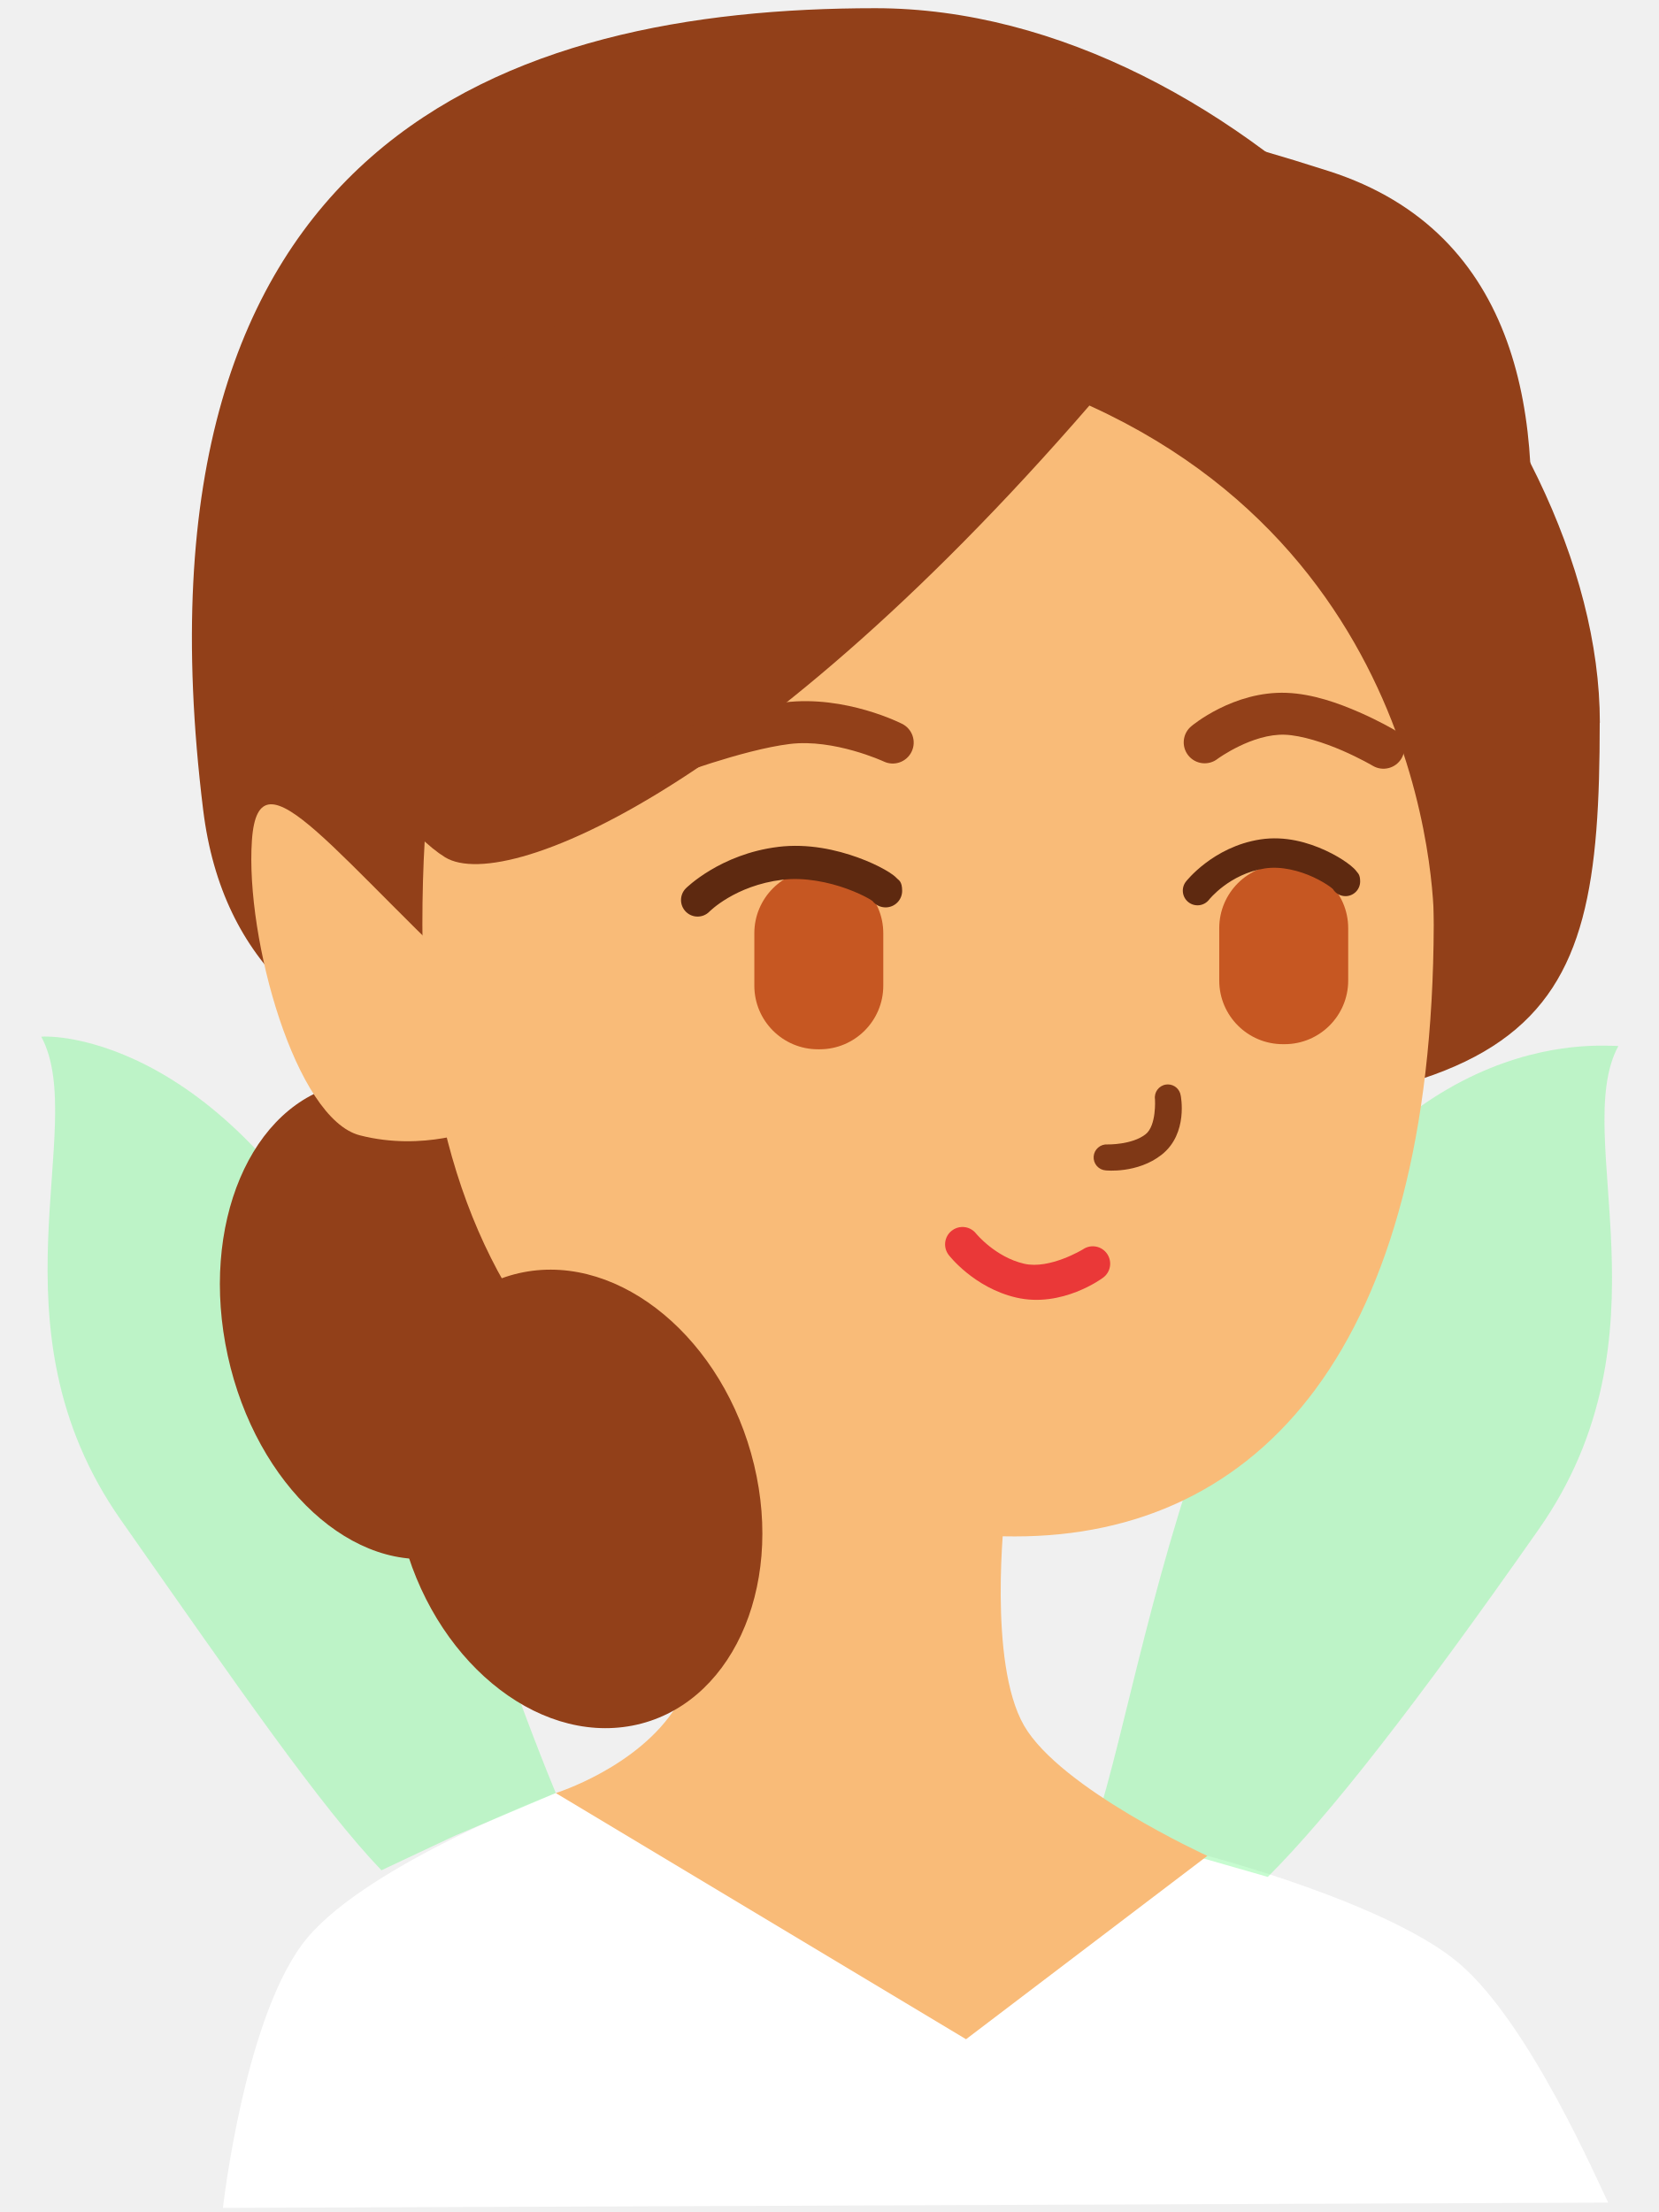
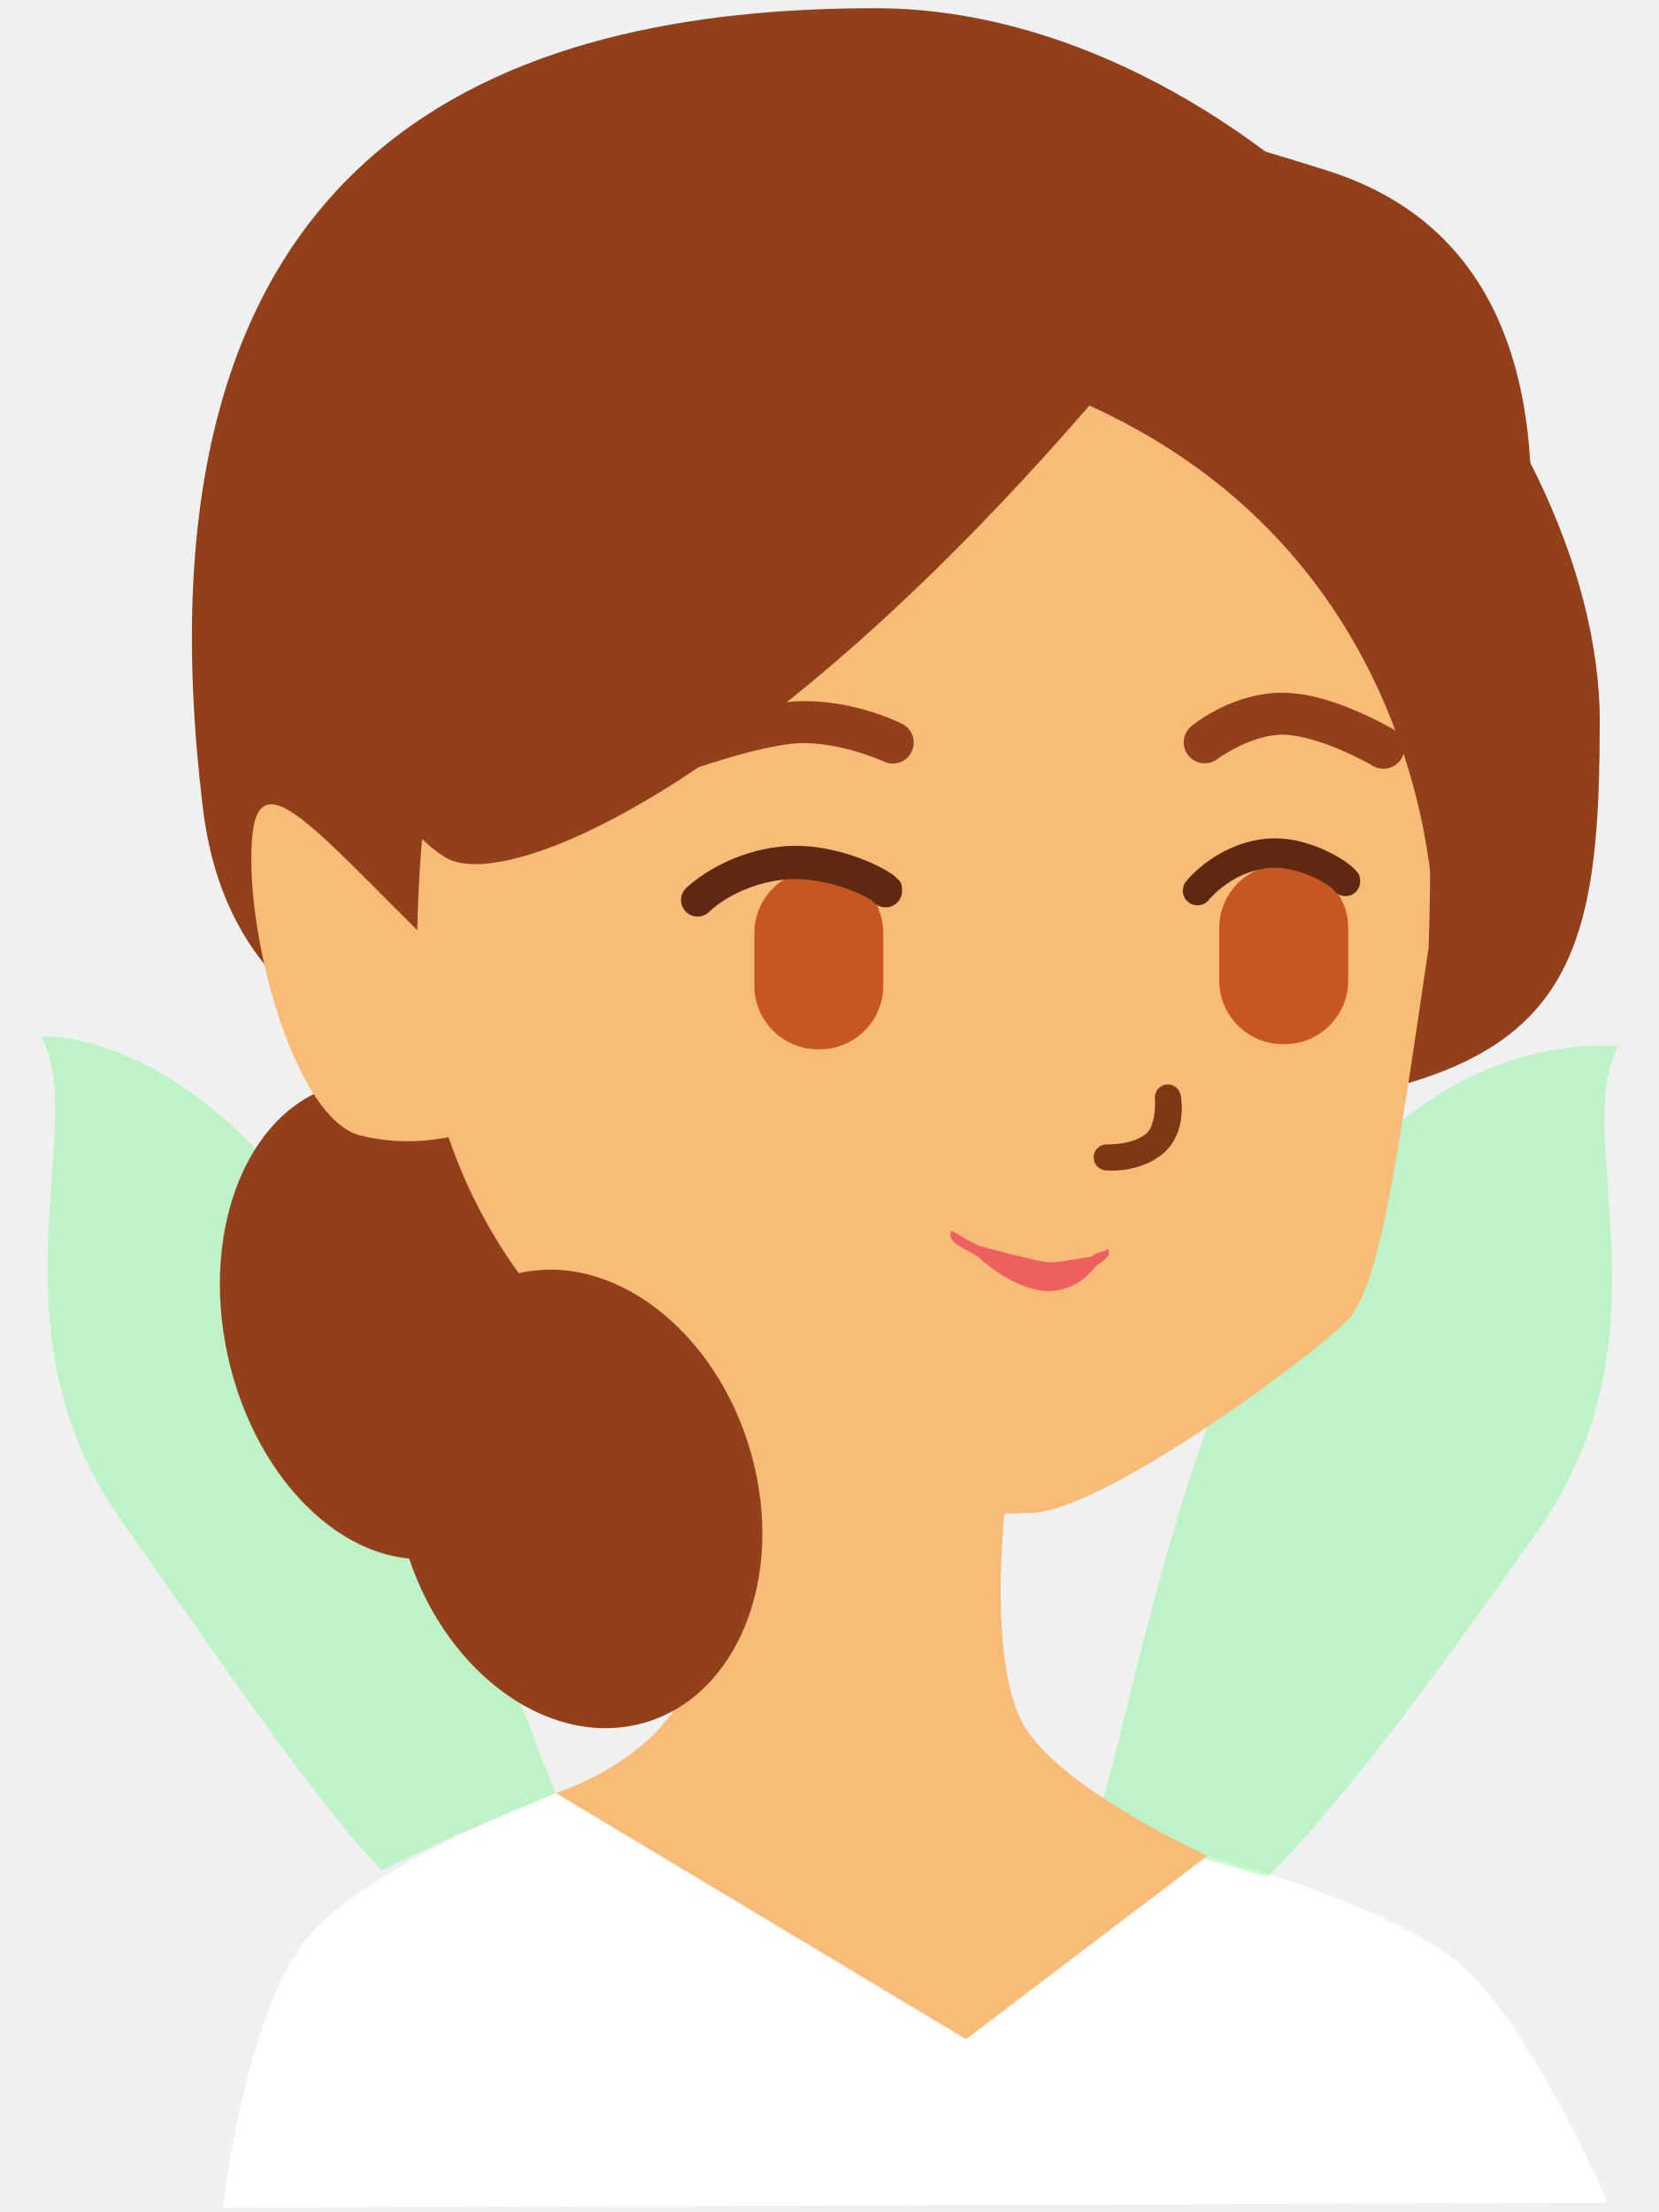
- <svg xmlns="http://www.w3.org/2000/svg" width="600" height="800" version="1.1" viewBox="0 0 158.75 211.67">
-   <path d="m153.89 210.77c-1.016-2.031-7.496-17.083-14.221-22.855s-24.136-10.329-24.136-10.329l-62.348-6.011s-17.711 6.7-23.728 13.801-8.126 25.902-8.126 25.902" fill="#fff" />
-   <g fill="none" stroke-linecap="round" stroke-linejoin="round">
-     <circle r="0" stroke="#c53822" stroke-width="2.257" style="paint-order:stroke markers fill" />
-     <circle r="0" stroke="#924019" stroke-width="1.288" style="paint-order:stroke markers fill" />
-     <circle transform="scale(1,-1)" r="0" stroke="#924019" stroke-width="3.595" style="paint-order:stroke markers fill" />
-     <circle transform="scale(1,-1)" r="0" stroke="#924019" stroke-width="3.595" style="paint-order:stroke markers fill" />
-     <circle transform="scale(1,-1)" r="0" stroke="#4d4320" stroke-width="4.378" style="paint-order:stroke markers fill" />
-     <circle transform="scale(1,-1)" r="0" stroke="#4d4320" stroke-width="3.52" style="paint-order:stroke markers fill" />
+ <svg xmlns="http://www.w3.org/2000/svg" width="600" height="800" version="1.1" viewBox="0 0 158.75 211.67" id="svg3999">
+   <defs id="defs4003" />
+   <path d="m153.89 210.77c-1.016-2.031-7.496-17.083-14.221-22.855s-24.136-10.329-24.136-10.329l-62.348-6.011s-17.711 6.7-23.728 13.801-8.126 25.902-8.126 25.902" fill="#fff" id="path3941" />
+   <g fill="none" stroke-linecap="round" stroke-linejoin="round" id="g3955">
+     <circle r="0" stroke="#c53822" stroke-width="2.257" style="paint-order:stroke markers fill" id="circle3943" />
+     <circle r="0" stroke="#924019" stroke-width="1.288" style="paint-order:stroke markers fill" id="circle3945" />
+     <circle transform="scale(1,-1)" r="0" stroke="#924019" stroke-width="3.595" style="paint-order:stroke markers fill" id="circle3947" />
+     <circle transform="scale(1,-1)" r="0" stroke="#924019" stroke-width="3.595" style="paint-order:stroke markers fill" id="circle3949" />
+     <circle transform="scale(1,-1)" r="0" stroke="#4d4320" stroke-width="4.378" style="paint-order:stroke markers fill" id="circle3951" />
+     <circle transform="scale(1,-1)" r="0" stroke="#4d4320" stroke-width="3.52" style="paint-order:stroke markers fill" id="circle3953" />
  </g>
-   <path d="m4.341 99.184c-0.256 4e-3 -0.391 0.022-0.391 0.022 4.625 8.586-5.415 27.666 7.623 46.255 11.197 15.971 19.104 27.434 24.925 33.509l6.978-3.285 9.708-4.108c-3.696-8.876-7.88-21.504-14.075-37.196-13.36-33.81-32.293-35.224-34.764-35.189z" fill="#78f991" fill-opacity=".418" stroke-width=".17" />
-   <path d="m154.47 100.08c-2.479-0.033-23.945-1.671-37.303 32.142-6.731 17.038-9.446 33.506-12.365 42.443l3.846 1.304 12.667 3.636c5.919-5.915 14.073-16.346 25.92-33.251 13.038-18.589 2.998-37.668 7.623-46.255 0 0-0.135-0.019-0.391-0.022z" fill="#78f991" fill-opacity=".418" stroke-width=".17" />
-   <g transform="matrix(1.2218 0 0 1.2218 -43.753 -57.898)">
-     <ellipse transform="matrix(.9779 -.209 .214 .9768 0 0)" cx="32.9" cy="161.4" rx="13.36" ry="18.94" fill="#924019" style="paint-order:stroke markers fill" />
-     <path d="m161.1 104c0 24.65-4.138 31.4-49.49 31.03-28.62-0.238-56.88 0.244-59.89-24.22-6.481-52.62 24.01-62.78 52.64-62.78 28.62 0 56.75 31.32 56.75 55.97z" fill="#924019" style="paint-order:stroke markers fill" />
-     <path d="m148.1 119.8c-0.092 33.03-13.58 47.92-32.8 47.92-26.79 0-46.41-14.09-46.41-47.92 1e-6 -37.04 15.85-47.3 47.17-47.17 21.51 0.091 32.16 6.116 32.05 47.17z" fill="#f9bb78" style="paint-order:stroke markers fill" />
+   <path d="m4.341 99.184c-0.256 4e-3 -0.391 0.022-0.391 0.022 4.625 8.586-5.415 27.666 7.623 46.255 11.197 15.971 19.104 27.434 24.925 33.509l6.978-3.285 9.708-4.108c-3.696-8.876-7.88-21.504-14.075-37.196-13.36-33.81-32.293-35.224-34.764-35.189z" fill="#78f991" fill-opacity=".418" stroke-width=".17" id="path3957" />
+   <path d="m154.47 100.08c-2.479-0.033-23.945-1.671-37.303 32.142-6.731 17.038-9.446 33.506-12.365 42.443l3.846 1.304 12.667 3.636c5.919-5.915 14.073-16.346 25.92-33.251 13.038-18.589 2.998-37.668 7.623-46.255 0 0-0.135-0.019-0.391-0.022z" fill="#78f991" fill-opacity=".418" stroke-width=".17" id="path3959" />
+   <ellipse transform="matrix(0.977915,-0.2090032,0.214007,0.9768321,0,0)" cx="9.847" cy="131.427" rx="16.323" ry="23.14" fill="#924019" style="stroke-width:1.222;paint-order:stroke markers fill" id="ellipse3961" />
+   <path d="m 153.079,69.169 c 0,30.117 -5.056,38.365 -60.467,37.912 C 57.644,106.79 23.116,107.38 19.438,77.49 11.52,13.199 48.774,0.785 83.754,0.785 c 34.968,0 69.337,38.267 69.337,68.384 z" fill="#924019" style="stroke-width:1.222;paint-order:stroke markers fill" id="path3963" />
+   <path d="m 136.687,90.806 c -3.272,22.317 -4.702,31.306 -7.33,35.043 -1.762,2.505 -23.254,18.551 -30.475,18.913 -24.771,1.24 -60.24,-15.728 -58.923,-57.04 1.442,-45.232 21.197,-57.144 59.438,-55.766 26.264,0.949 39.034,8.721 37.302,58.85 z" fill="#f9bb78" style="stroke-width:1.222;paint-order:stroke markers fill" id="path861-6" />
+   <g stroke-width="1.222" id="g3981">
+     <rect x="72.182" y="83.218" width="12.34" height="17.19" ry="6.091" fill="#c65722" style="paint-order:stroke markers fill" id="rect3969" />
+     <path d="m99.318 36.802c38.572 13.977 37.9 51.694 37.9 51.694s26.549-60.344-10.025-72.11c-36.568-11.756-38.804-3.8-38.804-3.8z" fill="#924019" id="path3971" />
+     <rect x="116.67" y="82.729" width="12.34" height="17.19" ry="6.091" fill="#c65722" style="paint-order:stroke markers fill" id="rect3973" />
+     <path d="m109.09 33.076c-34.124 41.345-60.49 52.647-66.502 48.957-6.004-3.695-19.854-23.092-8.775-35.554 11.083-12.474 29.53-22.456 44.339-24.937 14.808-2.478 30.936 11.545 30.936 11.545z" fill="#924019" id="path3975" />
+     <path d="m47.685 96.413c-15.504-14.112-22.933-25.401-23.58-15.993-0.646 9.408 4.198 26.659 10.335 28.223 6.137 1.568 11.304-0.627 11.304-0.627" fill="#f9bb78" id="path3977" />
+     <path d="m96.141 144.8s-1.636 14.258 1.847 20.318c3.483 6.06 17.545 12.474 17.545 12.474l-23.092 17.545-39.256-23.556s7.887-2.461 11.545-8.313 4.618-26.781 4.618-26.781z" fill="#f9bb78" id="path3979" />
  </g>
-   <g stroke-width="1.222">
-     <rect x="72.182" y="83.218" width="12.34" height="17.19" ry="6.091" fill="#c65722" style="paint-order:stroke markers fill" />
-     <path d="m99.318 36.802c38.572 13.977 37.9 51.694 37.9 51.694s26.549-60.344-10.025-72.11c-36.568-11.756-38.804-3.8-38.804-3.8z" fill="#924019" />
-     <rect x="116.67" y="82.729" width="12.34" height="17.19" ry="6.091" fill="#c65722" style="paint-order:stroke markers fill" />
-     <path d="m109.09 33.076c-34.124 41.345-60.49 52.647-66.502 48.957-6.004-3.695-19.854-23.092-8.775-35.554 11.083-12.474 29.53-22.456 44.339-24.937 14.808-2.478 30.936 11.545 30.936 11.545z" fill="#924019" />
-     <path d="m47.685 96.413c-15.504-14.112-22.933-25.401-23.58-15.993-0.646 9.408 4.198 26.659 10.335 28.223 6.137 1.568 11.304-0.627 11.304-0.627" fill="#f9bb78" />
-     <path d="m96.141 144.8s-1.636 14.258 1.847 20.318c3.483 6.06 17.545 12.474 17.545 12.474l-23.092 17.545-39.256-23.556s7.887-2.461 11.545-8.313 4.618-26.781 4.618-26.781z" fill="#f9bb78" />
-   </g>
-   <ellipse transform="matrix(.98163 -.19081 .2342 .97219 0 0)" cx="20.194" cy="151.5" rx="17.166" ry="22.31" fill="#924019" stroke-width="1.222" style="paint-order:stroke markers fill" />
-   <g shape-rendering="auto">
-     <path d="m74.457 81.042c-5.555 0.68-8.832 3.968-8.832 3.968a1.584 1.584 0 0 0 0.012 2.241 1.584 1.584 0 0 0 2.241-0.012s2.452-2.5 6.963-3.052c2.158-0.264 4.469 0.232 6.2 0.861 0.865 0.315 1.589 0.659 2.052 0.921 0.201 0.113 0.323 0.199 0.399 0.253a1.584 1.584 0 0 0 0.002 0.002 1.584 1.584 0 0 0 1.248 0.606 1.584 1.584 0 0 0 1.585-1.585c0-0.916-0.34-1.021-0.48-1.172-0.139-0.151-0.25-0.24-0.37-0.332-0.239-0.183-0.504-0.348-0.826-0.53-0.643-0.363-1.499-0.769-2.527-1.143-2.057-0.748-4.792-1.38-7.667-1.028z" color="#000000" color-rendering="auto" dominant-baseline="auto" fill="#5e2910" image-rendering="auto" solid-color="#000000" stop-color="#000000" style="font-feature-settings:normal;font-variant-alternates:normal;font-variant-caps:normal;font-variant-east-asian:normal;font-variant-ligatures:normal;font-variant-numeric:normal;font-variant-position:normal;font-variation-settings:normal;inline-size:0;isolation:auto;mix-blend-mode:normal;shape-margin:0;shape-padding:0;text-decoration-color:#000000;text-decoration-line:none;text-decoration-style:solid;text-indent:0;text-orientation:mixed;text-transform:none;white-space:normal" />
-     <path d="m120.59 80.328c-4.542 0.706-7.109 4.035-7.109 4.035a1.405 1.405 0 0 0 0.243 1.971 1.405 1.405 0 0 0 1.974-0.246s1.943-2.459 5.324-2.985c1.582-0.246 3.328 0.221 4.653 0.833 0.662 0.306 1.217 0.644 1.57 0.897 0.154 0.11 0.246 0.191 0.301 0.241a1.405 1.405 0 0 0 1.203 0.68 1.405 1.405 0 0 0 1.405-1.405c0-0.647-0.211-0.782-0.315-0.926-0.104-0.144-0.193-0.236-0.289-0.329-0.192-0.186-0.407-0.356-0.666-0.542-0.517-0.371-1.205-0.784-2.033-1.167-1.656-0.765-3.882-1.427-6.262-1.057z" color="#000000" color-rendering="auto" dominant-baseline="auto" fill="#5e2910" image-rendering="auto" solid-color="#000000" stop-color="#000000" style="font-feature-settings:normal;font-variant-alternates:normal;font-variant-caps:normal;font-variant-east-asian:normal;font-variant-ligatures:normal;font-variant-numeric:normal;font-variant-position:normal;font-variation-settings:normal;inline-size:0;isolation:auto;mix-blend-mode:normal;shape-margin:0;shape-padding:0;text-decoration-color:#000000;text-decoration-line:none;text-decoration-style:solid;text-indent:0;text-orientation:mixed;text-transform:none;white-space:normal" />
-     <path d="m75.091 67.211c-5.52 0.676-12.569 3.477-12.569 3.477a2.005 2.005 0 0 0-1.143 2.594 2.005 2.005 0 0 0 2.594 1.143s7.059-2.677 11.605-3.233c4.23-0.518 8.968 1.668 8.968 1.668a2.005 2.005 0 0 0 2.682-0.921 2.005 2.005 0 0 0-0.921-2.682s-5.38-2.759-11.216-2.045z" color="#000000" color-rendering="auto" dominant-baseline="auto" fill="#924019" image-rendering="auto" solid-color="#000000" stop-color="#000000" style="font-feature-settings:normal;font-variant-alternates:normal;font-variant-caps:normal;font-variant-east-asian:normal;font-variant-ligatures:normal;font-variant-numeric:normal;font-variant-position:normal;font-variation-settings:normal;inline-size:0;isolation:auto;mix-blend-mode:normal;shape-margin:0;shape-padding:0;text-decoration-color:#000000;text-decoration-line:none;text-decoration-style:solid;text-indent:0;text-orientation:mixed;text-transform:none;white-space:normal" />
-     <path d="m123.12 66.299c-5.1-0.198-9.089 3.167-9.089 3.167a2.005 2.005 0 0 0-0.327 2.816 2.005 2.005 0 0 0 2.818 0.325s3.31-2.422 6.443-2.3c1.59 0.062 3.786 0.777 5.491 1.52 1.705 0.743 2.906 1.453 2.906 1.453a2.005 2.005 0 0 0 2.747-0.702 2.005 2.005 0 0 0-0.704-2.747s-1.412-0.836-3.348-1.68c-1.936-0.844-4.41-1.754-6.937-1.852z" color="#000000" color-rendering="auto" dominant-baseline="auto" fill="#924019" image-rendering="auto" solid-color="#000000" stop-color="#000000" style="font-feature-settings:normal;font-variant-alternates:normal;font-variant-caps:normal;font-variant-east-asian:normal;font-variant-ligatures:normal;font-variant-numeric:normal;font-variant-position:normal;font-variation-settings:normal;inline-size:0;isolation:auto;mix-blend-mode:normal;shape-margin:0;shape-padding:0;text-decoration-color:#000000;text-decoration-line:none;text-decoration-style:solid;text-indent:0;text-orientation:mixed;text-transform:none;white-space:normal" />
-     <path d="m111.76 103.77a1.245 1.245 0 0 0-0.191 0.014 1.245 1.245 0 0 0-1.048 1.415s0.159 2.505-0.897 3.338c-1.302 1.028-3.639 0.976-3.639 0.976a1.245 1.245 0 0 0-1.332 1.153 1.245 1.245 0 0 0 1.155 1.332s3.033 0.33 5.357-1.506c2.571-2.031 1.818-5.66 1.818-5.66a1.245 1.245 0 0 0-1.224-1.062z" color="#000000" color-rendering="auto" dominant-baseline="auto" fill="#7f3816" image-rendering="auto" solid-color="#000000" stop-color="#000000" style="font-feature-settings:normal;font-variant-alternates:normal;font-variant-caps:normal;font-variant-east-asian:normal;font-variant-ligatures:normal;font-variant-numeric:normal;font-variant-position:normal;font-variation-settings:normal;inline-size:0;isolation:auto;mix-blend-mode:normal;shape-margin:0;shape-padding:0;text-decoration-color:#000000;text-decoration-line:none;text-decoration-style:solid;text-indent:0;text-orientation:mixed;text-transform:none;white-space:normal" />
-     <path d="m92.048 117.41a1.663 1.663 0 0 0-0.974 0.356 1.663 1.663 0 0 0-0.284 2.334s2.378 3.117 6.452 4.066c4.391 1.023 8.268-1.871 8.268-1.871a1.663 1.663 0 0 0 0.432-2.312 1.663 1.663 0 0 0-2.312-0.432s-3.185 1.947-5.634 1.377c-2.765-0.644-4.589-2.88-4.589-2.88a1.663 1.663 0 0 0-1.36-0.637z" color="#000000" color-rendering="auto" dominant-baseline="auto" fill="#ea3838" image-rendering="auto" solid-color="#000000" stop-color="#000000" style="font-feature-settings:normal;font-variant-alternates:normal;font-variant-caps:normal;font-variant-east-asian:normal;font-variant-ligatures:normal;font-variant-numeric:normal;font-variant-position:normal;font-variation-settings:normal;inline-size:0;isolation:auto;mix-blend-mode:normal;shape-margin:0;shape-padding:0;text-decoration-color:#000000;text-decoration-line:none;text-decoration-style:solid;text-indent:0;text-orientation:mixed;text-transform:none;white-space:normal" />
-   </g>
+   <ellipse transform="matrix(.98163 -.19081 .2342 .97219 0 0)" cx="20.194" cy="151.5" rx="17.166" ry="22.31" fill="#924019" stroke-width="1.222" style="paint-order:stroke markers fill" id="ellipse3983" />
+   <path d="m 74.457,81.042 c -5.555,0.68 -8.832,3.968 -8.832,3.968 a 1.584,1.584 0 0 0 0.012,2.241 1.584,1.584 0 0 0 2.241,-0.012 c 0,0 2.452,-2.5 6.963,-3.052 2.158,-0.264 4.469,0.232 6.2,0.861 0.865,0.315 1.589,0.659 2.052,0.921 0.201,0.113 0.323,0.199 0.399,0.253 a 1.584,1.584 0 0 0 0.002,0.002 1.584,1.584 0 0 0 1.248,0.606 1.584,1.584 0 0 0 1.585,-1.585 c 0,-0.916 -0.34,-1.021 -0.48,-1.172 -0.139,-0.151 -0.25,-0.24 -0.37,-0.332 -0.239,-0.183 -0.504,-0.348 -0.826,-0.53 -0.643,-0.363 -1.499,-0.769 -2.527,-1.143 -2.057,-0.748 -4.792,-1.38 -7.667,-1.028 z" color="#000000" color-rendering="auto" dominant-baseline="auto" fill="#5e2910" image-rendering="auto" solid-color="#000000" stop-color="#000000" style="font-variant-ligatures:normal;font-variant-position:normal;font-variant-caps:normal;font-variant-numeric:normal;font-variant-alternates:normal;font-variant-east-asian:normal;font-feature-settings:normal;font-variation-settings:normal;text-indent:0;text-decoration:none;text-decoration-line:none;text-decoration-style:solid;text-decoration-color:#000000;text-transform:none;text-orientation:mixed;white-space:normal;shape-padding:0;shape-margin:0;inline-size:0;isolation:auto;mix-blend-mode:normal;shape-rendering:auto" id="path3985" />
+   <path d="m 120.59,80.328 c -4.542,0.706 -7.109,4.035 -7.109,4.035 a 1.405,1.405 0 0 0 0.243,1.971 1.405,1.405 0 0 0 1.974,-0.246 c 0,0 1.943,-2.459 5.324,-2.985 1.582,-0.246 3.328,0.221 4.653,0.833 0.662,0.306 1.217,0.644 1.57,0.897 0.154,0.11 0.246,0.191 0.301,0.241 a 1.405,1.405 0 0 0 1.203,0.68 1.405,1.405 0 0 0 1.405,-1.405 c 0,-0.647 -0.211,-0.782 -0.315,-0.926 -0.104,-0.144 -0.193,-0.236 -0.289,-0.329 -0.192,-0.186 -0.407,-0.356 -0.666,-0.542 -0.517,-0.371 -1.205,-0.784 -2.033,-1.167 -1.656,-0.765 -3.882,-1.427 -6.262,-1.057 z" color="#000000" color-rendering="auto" dominant-baseline="auto" fill="#5e2910" image-rendering="auto" solid-color="#000000" stop-color="#000000" style="font-variant-ligatures:normal;font-variant-position:normal;font-variant-caps:normal;font-variant-numeric:normal;font-variant-alternates:normal;font-variant-east-asian:normal;font-feature-settings:normal;font-variation-settings:normal;text-indent:0;text-decoration:none;text-decoration-line:none;text-decoration-style:solid;text-decoration-color:#000000;text-transform:none;text-orientation:mixed;white-space:normal;shape-padding:0;shape-margin:0;inline-size:0;isolation:auto;mix-blend-mode:normal;shape-rendering:auto" id="path3987" />
+   <path d="m 75.091,67.211 c -5.52,0.676 -12.569,3.477 -12.569,3.477 a 2.005,2.005 0 0 0 -1.143,2.594 2.005,2.005 0 0 0 2.594,1.143 c 0,0 7.059,-2.677 11.605,-3.233 4.23,-0.518 8.968,1.668 8.968,1.668 a 2.005,2.005 0 0 0 2.682,-0.921 2.005,2.005 0 0 0 -0.921,-2.682 c 0,0 -5.38,-2.759 -11.216,-2.045 z" color="#000000" color-rendering="auto" dominant-baseline="auto" fill="#924019" image-rendering="auto" solid-color="#000000" stop-color="#000000" style="font-variant-ligatures:normal;font-variant-position:normal;font-variant-caps:normal;font-variant-numeric:normal;font-variant-alternates:normal;font-variant-east-asian:normal;font-feature-settings:normal;font-variation-settings:normal;text-indent:0;text-decoration:none;text-decoration-line:none;text-decoration-style:solid;text-decoration-color:#000000;text-transform:none;text-orientation:mixed;white-space:normal;shape-padding:0;shape-margin:0;inline-size:0;isolation:auto;mix-blend-mode:normal;shape-rendering:auto" id="path3989" />
+   <path d="m 123.12,66.299 c -5.1,-0.198 -9.089,3.167 -9.089,3.167 a 2.005,2.005 0 0 0 -0.327,2.816 2.005,2.005 0 0 0 2.818,0.325 c 0,0 3.31,-2.422 6.443,-2.3 1.59,0.062 3.786,0.777 5.491,1.52 1.705,0.743 2.906,1.453 2.906,1.453 a 2.005,2.005 0 0 0 2.747,-0.702 2.005,2.005 0 0 0 -0.704,-2.747 c 0,0 -1.412,-0.836 -3.348,-1.68 -1.936,-0.844 -4.41,-1.754 -6.937,-1.852 z" color="#000000" color-rendering="auto" dominant-baseline="auto" fill="#924019" image-rendering="auto" solid-color="#000000" stop-color="#000000" style="font-variant-ligatures:normal;font-variant-position:normal;font-variant-caps:normal;font-variant-numeric:normal;font-variant-alternates:normal;font-variant-east-asian:normal;font-feature-settings:normal;font-variation-settings:normal;text-indent:0;text-decoration:none;text-decoration-line:none;text-decoration-style:solid;text-decoration-color:#000000;text-transform:none;text-orientation:mixed;white-space:normal;shape-padding:0;shape-margin:0;inline-size:0;isolation:auto;mix-blend-mode:normal;shape-rendering:auto" id="path3991" />
+   <path d="m 111.76,103.77 a 1.245,1.245 0 0 0 -0.191,0.014 1.245,1.245 0 0 0 -1.048,1.415 c 0,0 0.159,2.505 -0.897,3.338 -1.302,1.028 -3.639,0.976 -3.639,0.976 a 1.245,1.245 0 0 0 -1.332,1.153 1.245,1.245 0 0 0 1.155,1.332 c 0,0 3.033,0.33 5.357,-1.506 2.571,-2.031 1.818,-5.66 1.818,-5.66 a 1.245,1.245 0 0 0 -1.224,-1.062 z" color="#000000" color-rendering="auto" dominant-baseline="auto" fill="#7f3816" image-rendering="auto" solid-color="#000000" stop-color="#000000" style="font-variant-ligatures:normal;font-variant-position:normal;font-variant-caps:normal;font-variant-numeric:normal;font-variant-alternates:normal;font-variant-east-asian:normal;font-feature-settings:normal;font-variation-settings:normal;text-indent:0;text-decoration:none;text-decoration-line:none;text-decoration-style:solid;text-decoration-color:#000000;text-transform:none;text-orientation:mixed;white-space:normal;shape-padding:0;shape-margin:0;inline-size:0;isolation:auto;mix-blend-mode:normal;shape-rendering:auto" id="path3993" />
+   <path d="m 91.074,117.766 c -0.729,1.176 1.766,1.858 2.657,2.612 0,0 3.099,3.028 6.605,3.182 3.079,-0.145 4.086,-2.026 4.593,-2.456 0.758,-0.519 1.493,-1.015 1.076,-1.592 -0.634,0.392 -0.852,0.224 -1.609,0.743 0,0 -3.22,0.582 -4.047,0.539 -1.082,-0.056 -6.639,-1.57 -6.639,-1.57 -1.301,-0.623 -1.962,-1.082 -2.636,-1.459 z" color="#000000" color-rendering="auto" dominant-baseline="auto" fill="#ea3838" image-rendering="auto" solid-color="#000000" stop-color="#000000" style="font-variant-ligatures:normal;font-variant-position:normal;font-variant-caps:normal;font-variant-numeric:normal;font-variant-alternates:normal;font-variant-east-asian:normal;font-feature-settings:normal;font-variation-settings:normal;text-indent:0;text-decoration:none;text-decoration-line:none;text-decoration-style:solid;text-decoration-color:#000000;text-transform:none;text-orientation:mixed;white-space:normal;shape-padding:0;shape-margin:0;inline-size:0;isolation:auto;mix-blend-mode:normal;fill:#ee5f5f;fill-opacity:1;shape-rendering:auto" id="path3995" />
</svg>
